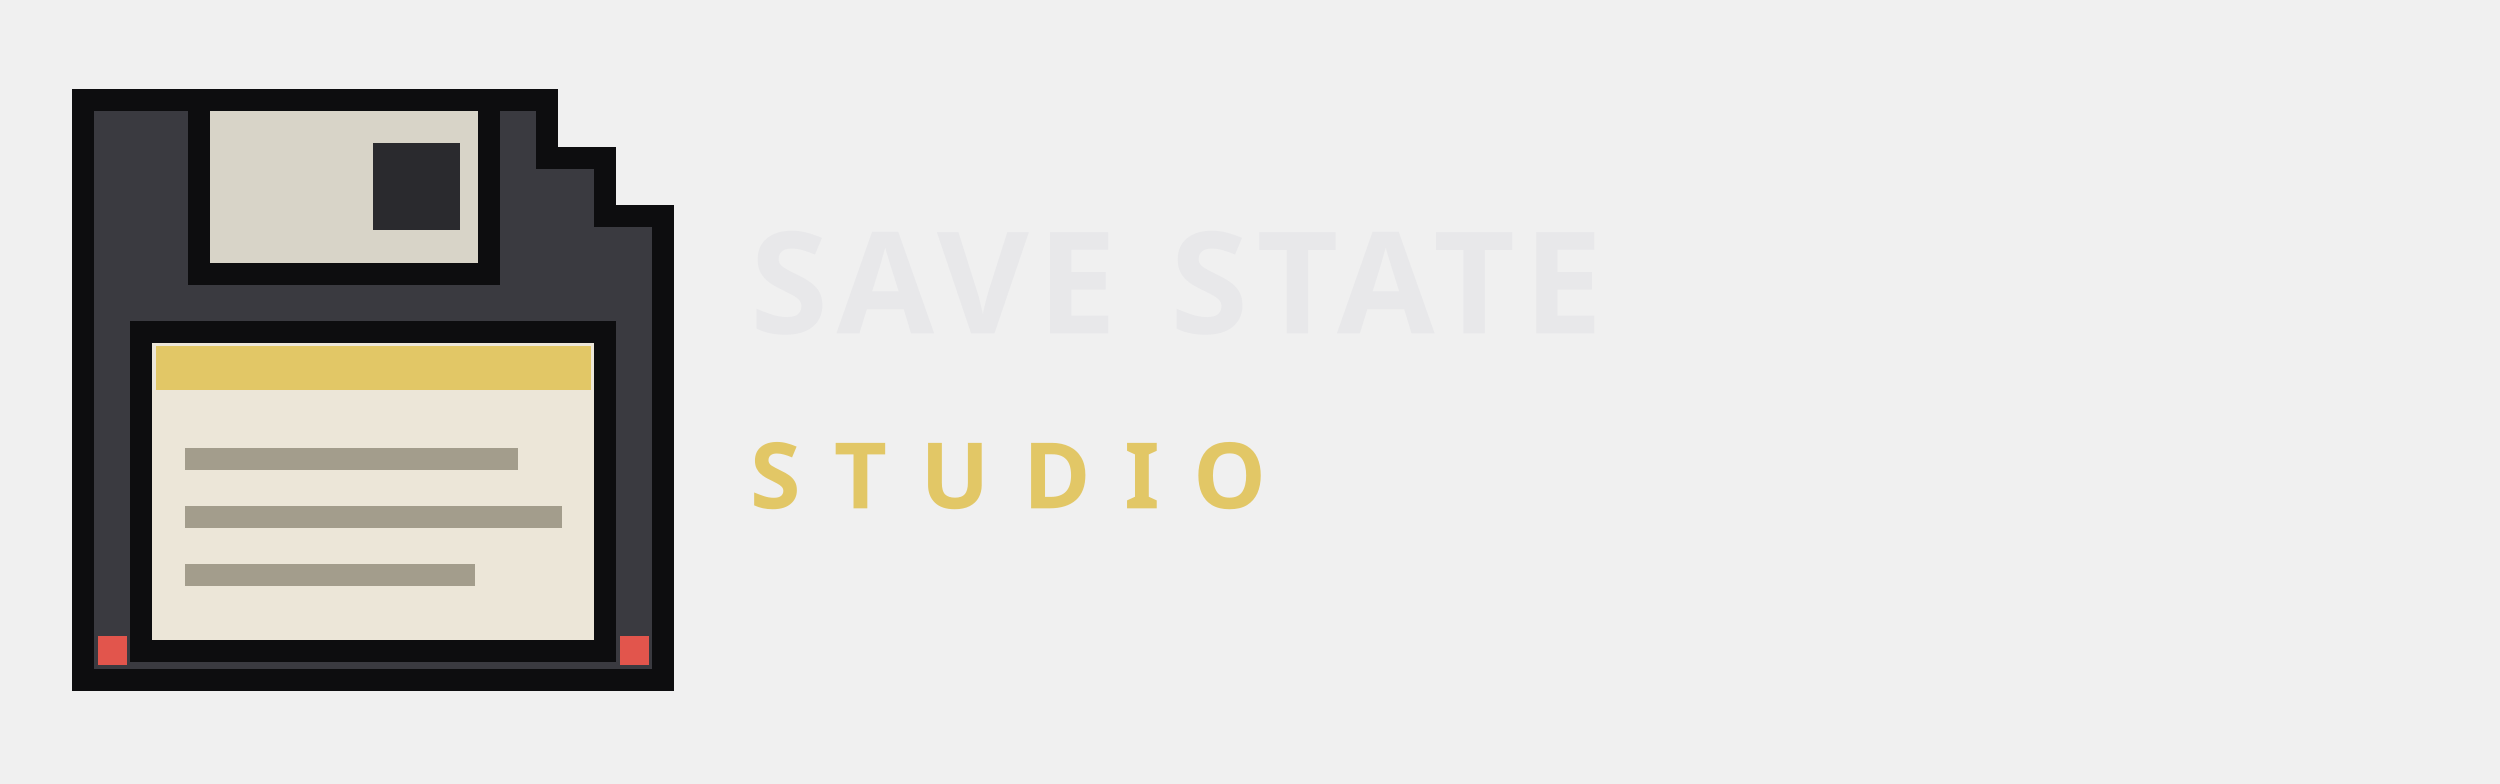
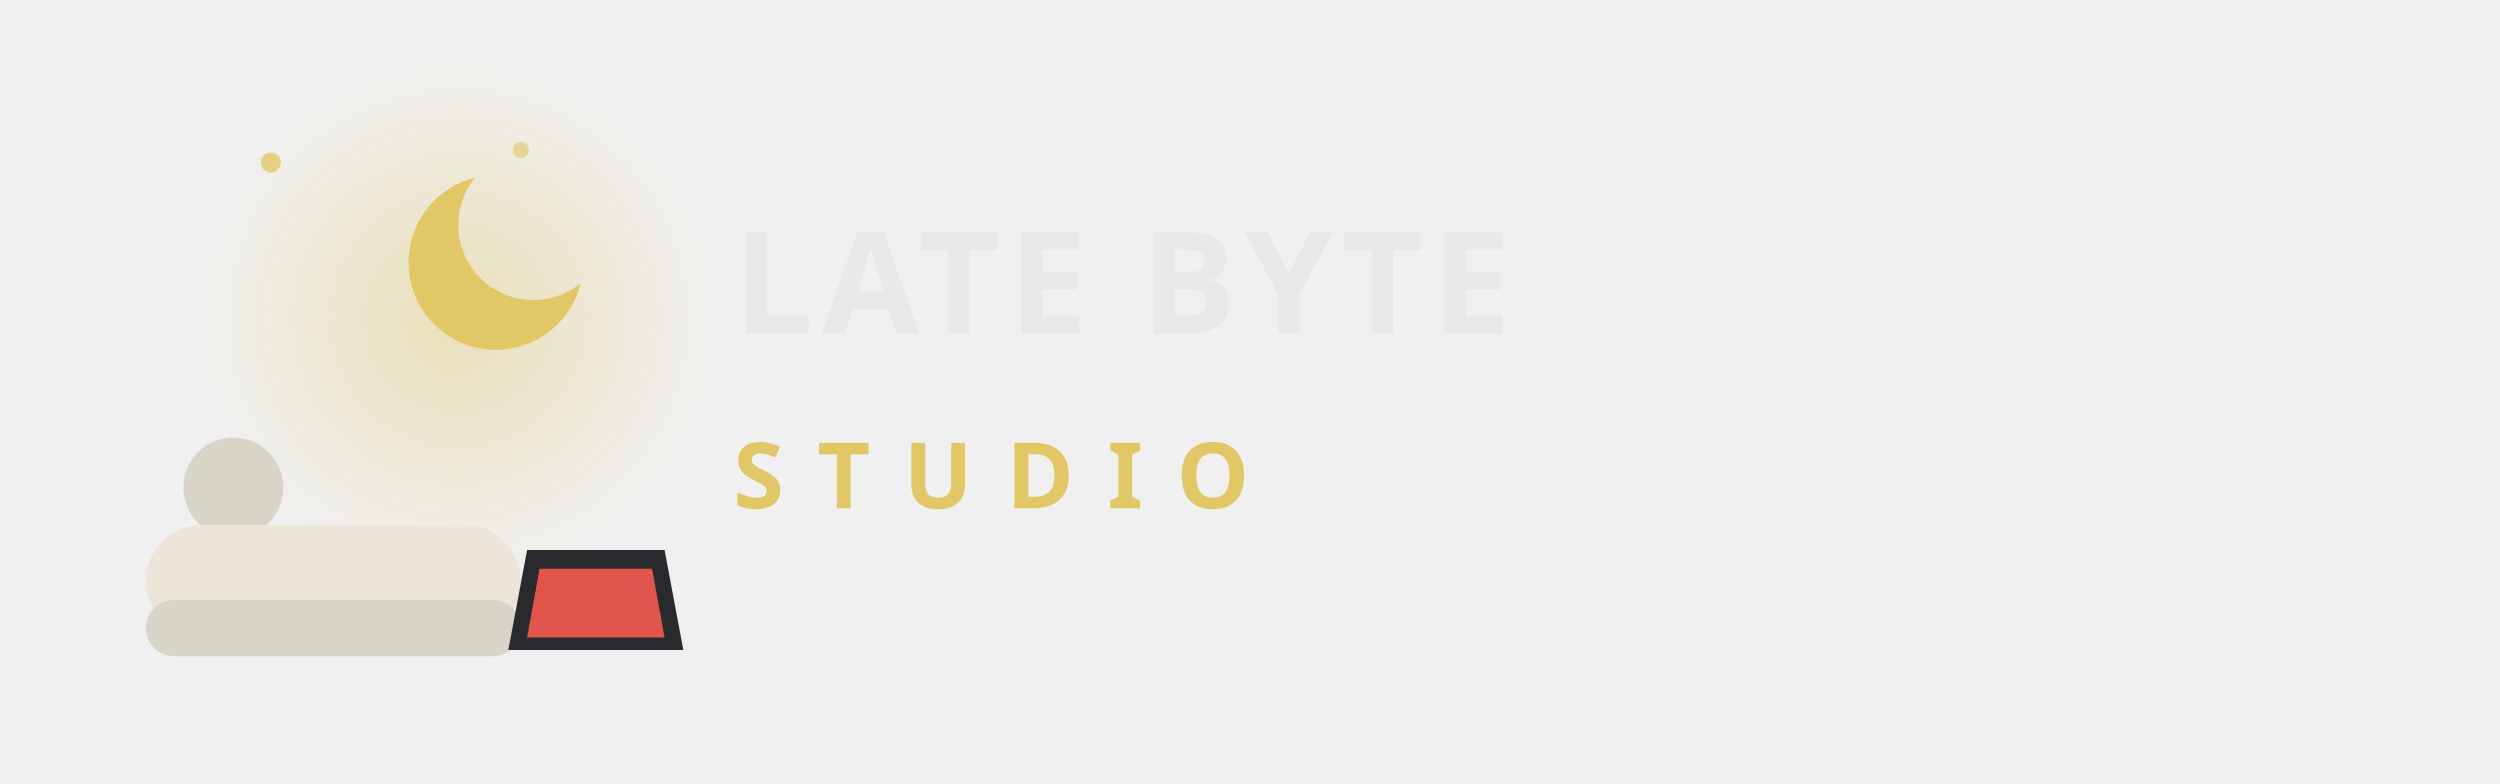
<svg xmlns="http://www.w3.org/2000/svg" viewBox="0 0 300 94">
-   <g transform="translate(10, 12) scale(0.87)" stroke="#0d0d0f" stroke-linejoin="miter" shape-rendering="crispEdges">
-     <path d="M 0,0 L 64,0 L 64,8 L 72,8 L 72,16 L 80,16 L 80,80 L 0,80 Z" fill="#3a3a40" stroke-width="3" />
-     <rect x="16" y="0" width="40" height="24" fill="#d8d4c8" stroke-width="3" />
-     <rect x="40" y="6" width="12" height="12" fill="#2a2a2e" stroke-width="0" />
-     <rect x="8" y="32" width="64" height="44" fill="#ece6d8" stroke-width="3" />
-     <rect x="10" y="34" width="60" height="6" fill="#E2C766" stroke="none" />
-     <rect x="14" y="48" width="46" height="3" fill="#a39d8c" stroke="none" />
-     <rect x="14" y="56" width="52" height="3" fill="#a39d8c" stroke="none" />
-     <rect x="14" y="64" width="40" height="3" fill="#a39d8c" stroke="none" />
-     <rect x="2" y="74" width="4" height="4" fill="#E2554C" stroke="none" />
-     <rect x="74" y="74" width="4" height="4" fill="#E2554C" stroke="none" />
+   <defs>
+     <radialGradient id="goldGlow" cx="50%" cy="50%" r="50%">
+       <stop offset="0%" stop-color="#E2C766" stop-opacity="0.4" />
+       <stop offset="100%" stop-color="#E2C766" stop-opacity="0" />
+     </radialGradient>
+     <mask id="moonMask">
+       <circle cx="66" cy="26" r="14" fill="white" />
+       <circle cx="72" cy="20" r="12" fill="black" />
+     </mask>
+   </defs>
+   <g transform="translate(10,12) scale(0.75)">
+     <circle cx="60" cy="35" r="42" fill="url(#goldGlow)" />
+     <circle cx="30" cy="10" r="1.6" fill="#E2C766" opacity="0.8" />
+     <circle cx="70" cy="8" r="1.3" fill="#E2C766" opacity="0.6" />
+     <circle cx="66" cy="26" r="14" fill="#E2C766" mask="url(#moonMask)" />
+     <circle cx="24" cy="62" r="8" fill="#d8d4c8" />
+     <rect x="10" y="68" width="60" height="18" rx="9" fill="#ece6d8" />
+     <rect x="10" y="80" width="60" height="9" rx="4.5" fill="#d8d4c8" />
+     <path d="M 68 88 L 71 72 L 93 72 L 96 88 Z" fill="#2a2a2e" />
+     <path d="M 71 86 L 73 75 L 91 75 L 93 86 Z" fill="#E2554C" />
  </g>
-   <text x="90" y="40" font-family="'Manrope', sans-serif" font-size="17" font-weight="800" fill="#e8e8ea" letter-spacing="1">SAVE STATE</text>
-   <text x="90" y="61" font-family="'Manrope', sans-serif" font-size="11" font-weight="700" fill="#E2C766" letter-spacing="4">STUDIO</text>
+   <text x="88" y="40" font-family="'Manrope', sans-serif" font-size="17" font-weight="800" fill="#e8e8ea" letter-spacing="1">LATE BYTE</text>
+   <text x="88" y="61" font-family="'Manrope', sans-serif" font-size="11" font-weight="700" fill="#E2C766" letter-spacing="4">STUDIO</text>
</svg>
